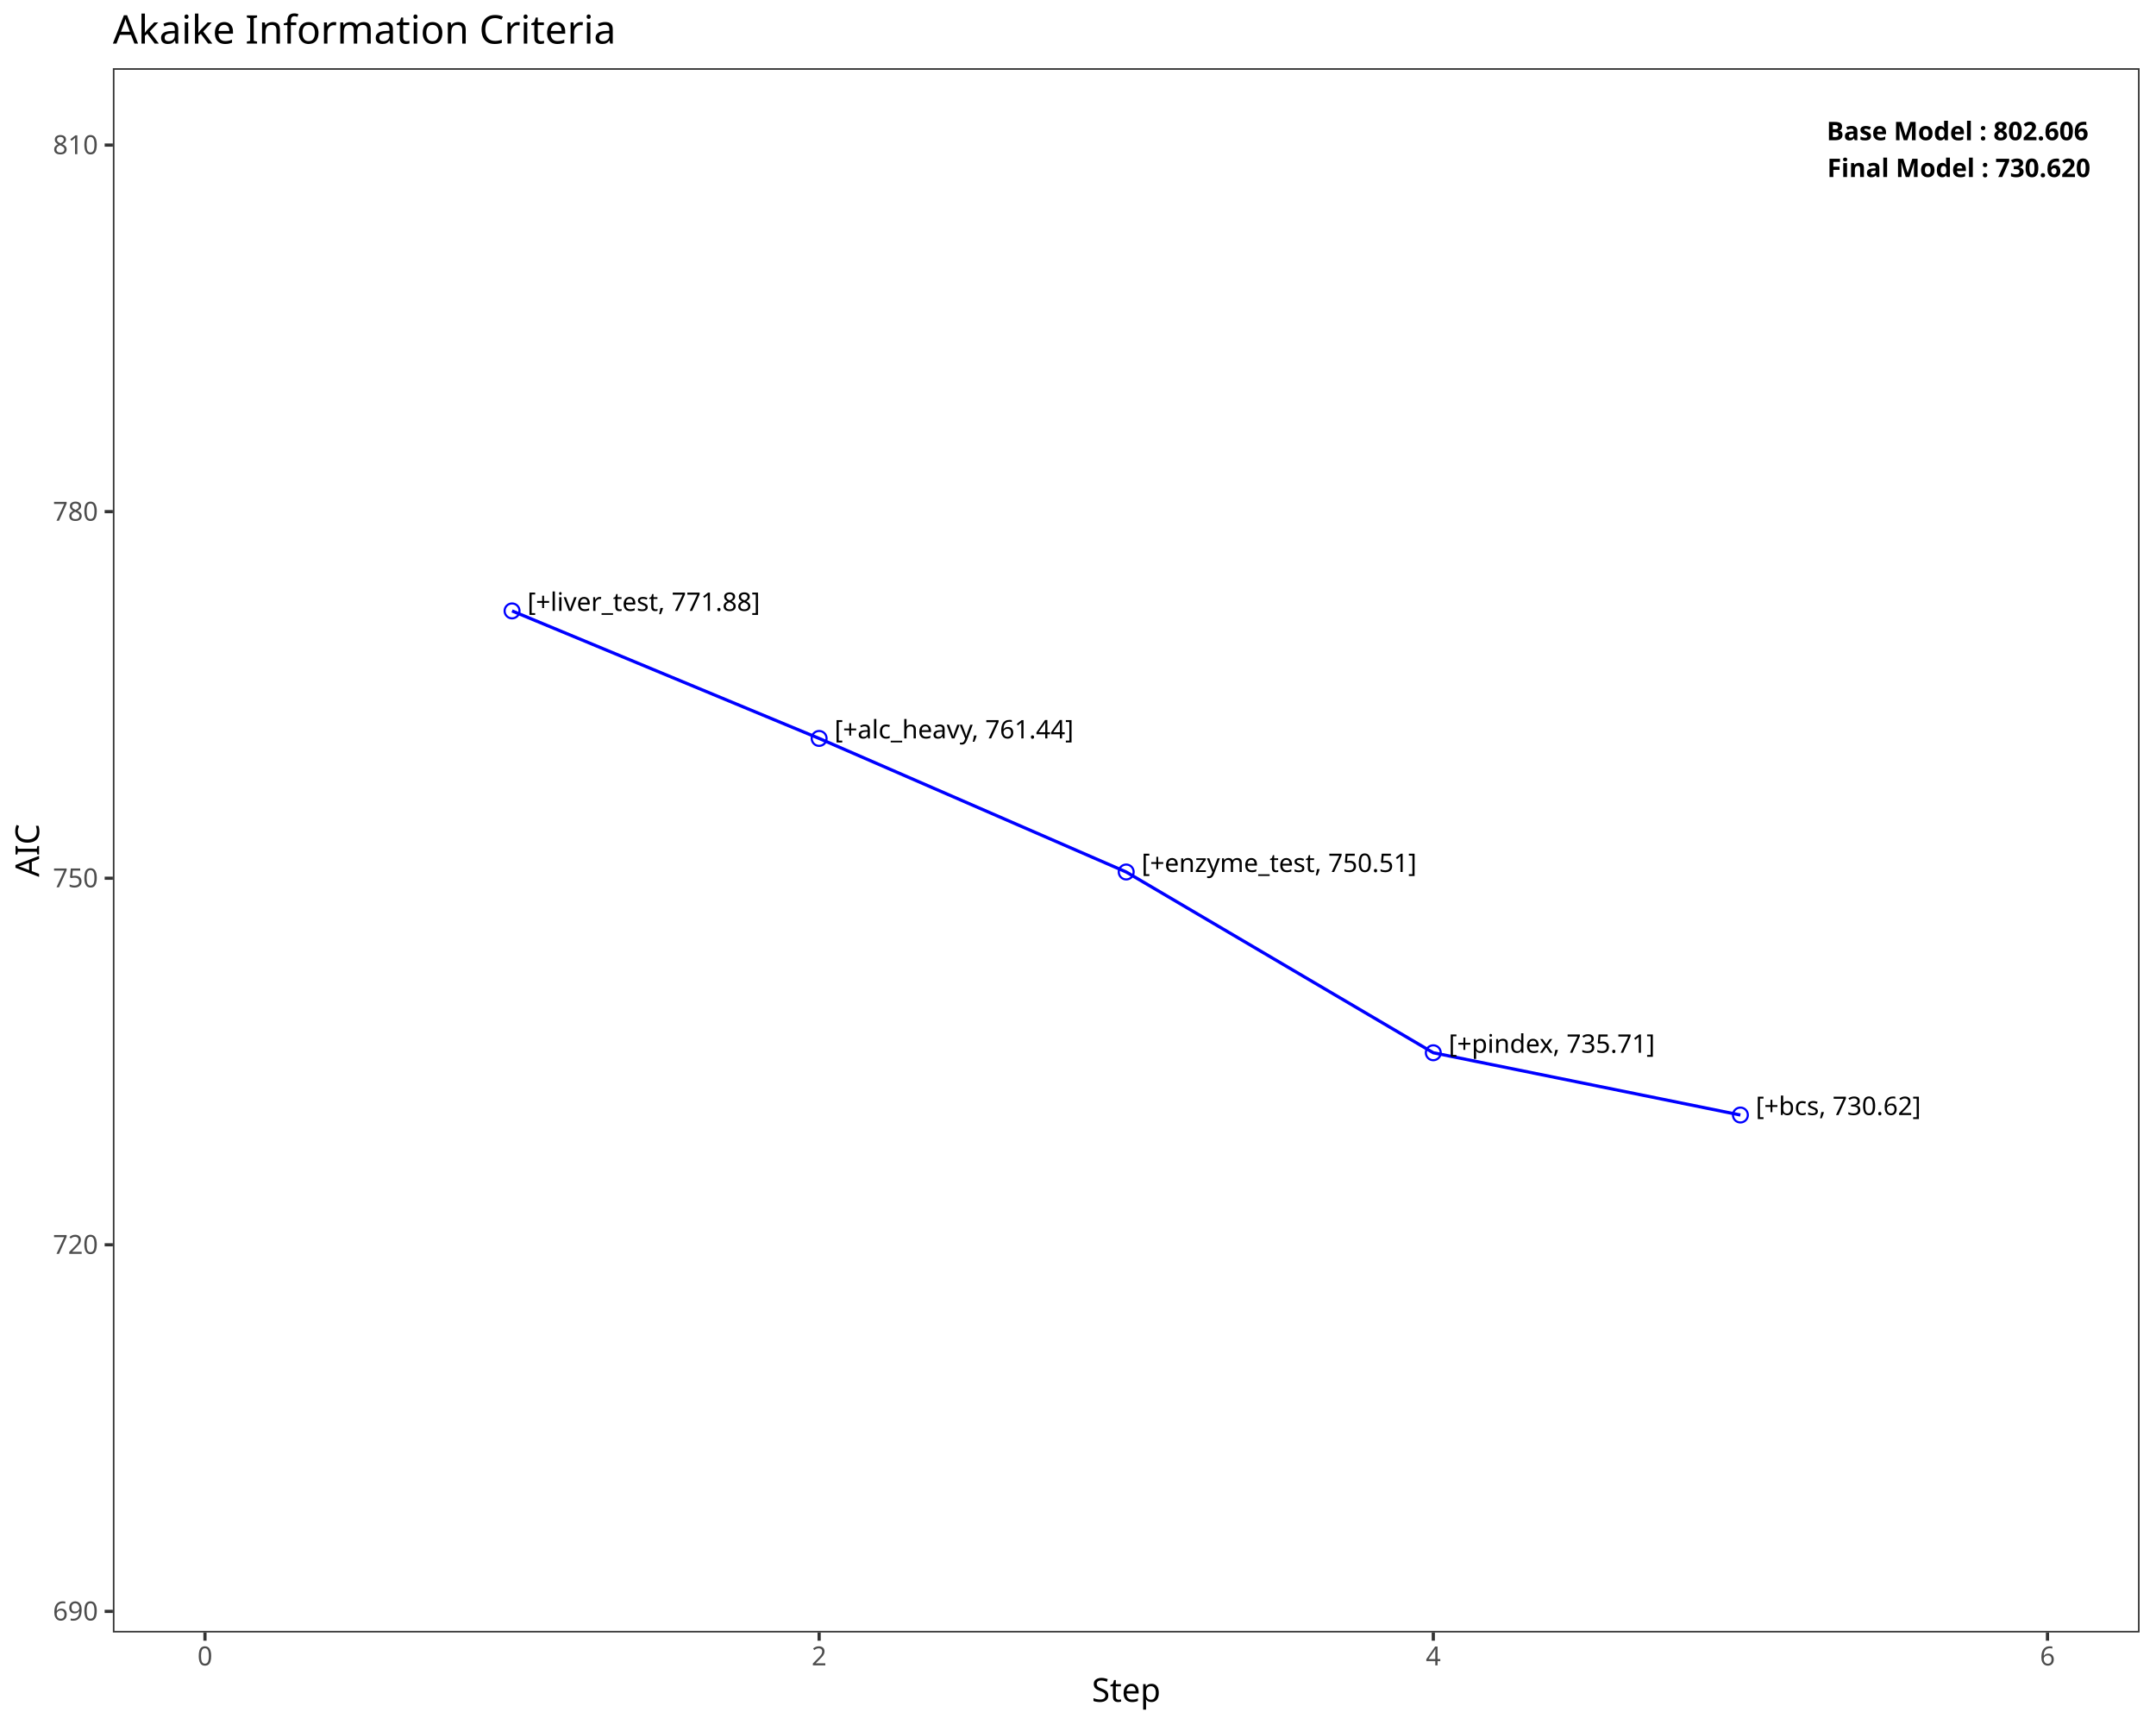
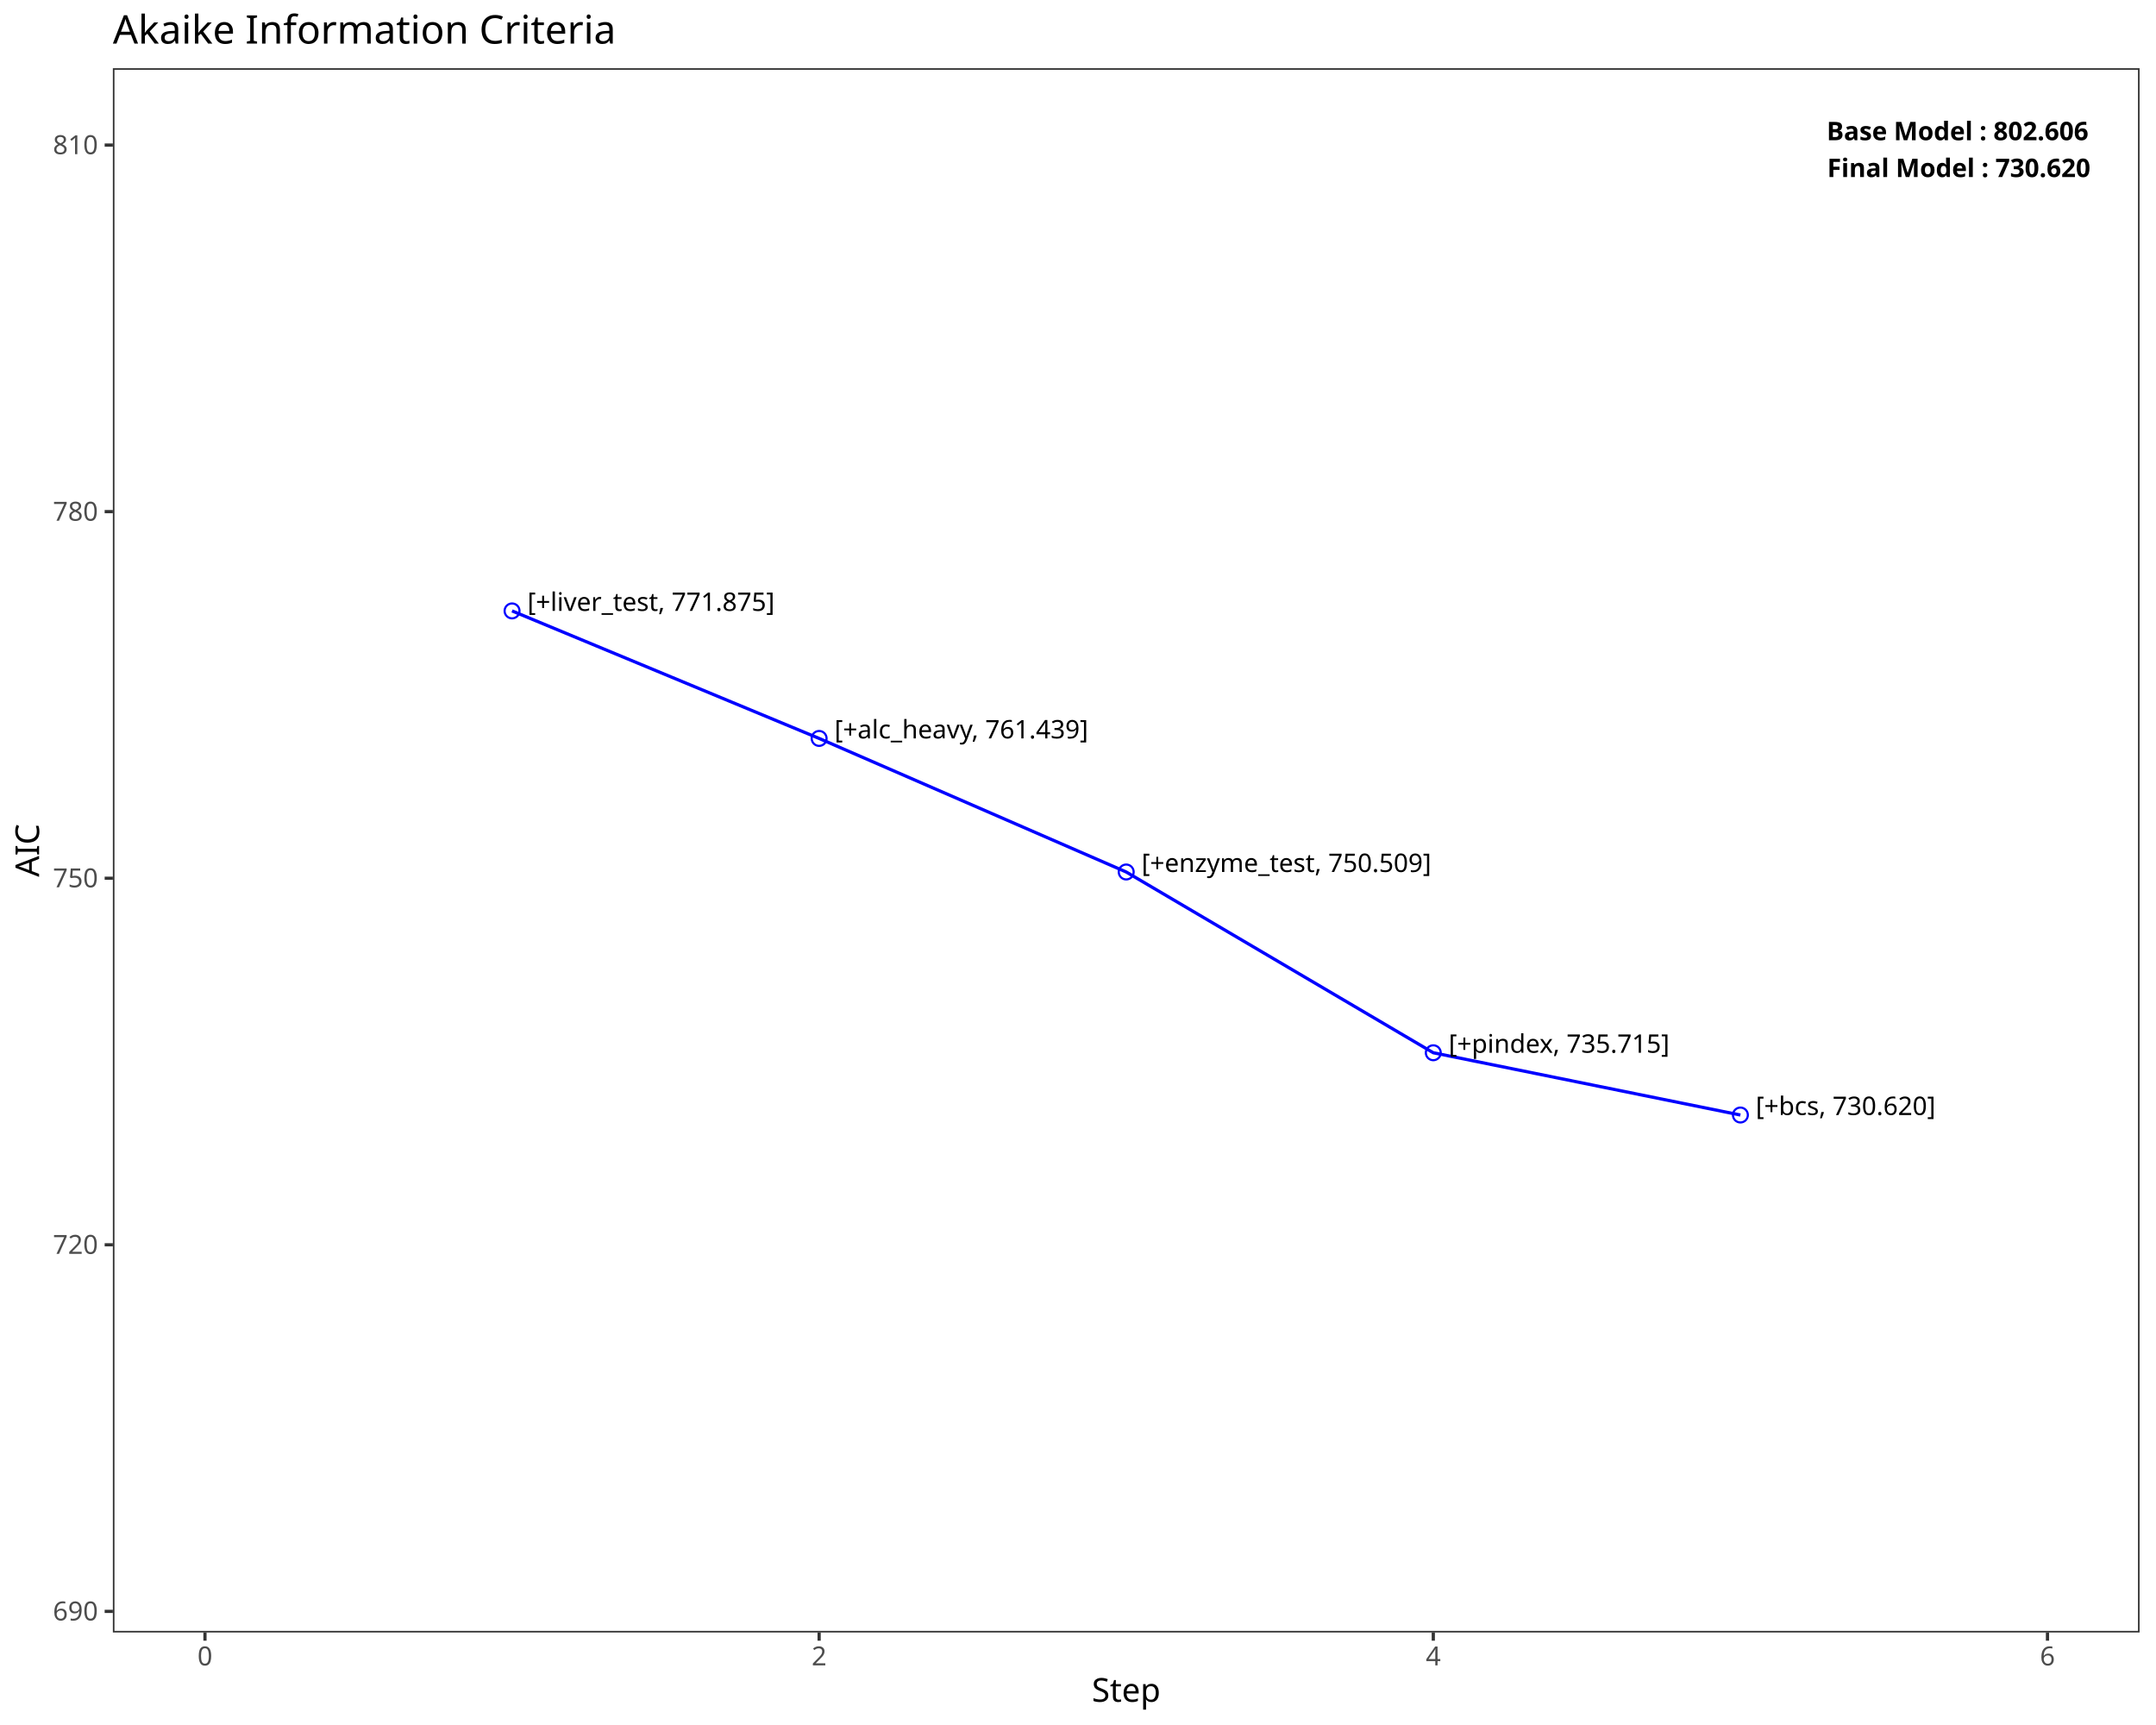
<svg xmlns="http://www.w3.org/2000/svg" class="svglite" data-engine-version="2.0" width="720.00pt" height="576.00pt" viewBox="0 0 720.00 576.00">
  <defs>
    <style type="text/css">
    .svglite line, .svglite polyline, .svglite polygon, .svglite path, .svglite rect, .svglite circle {
      fill: none;
      stroke: #000000;
      stroke-linecap: round;
      stroke-linejoin: round;
      stroke-miterlimit: 10.00;
    }
  </style>
  </defs>
  <rect width="100%" height="100%" style="stroke: none; fill: #FFFFFF;" />
  <defs>
    <clipPath id="cpMC4wMHw3MjAuMDB8MC4wMHw1NzYuMDA=">
      <rect x="0.00" y="0.00" width="720.00" height="576.00" />
    </clipPath>
  </defs>
  <g clip-path="url(#cpMC4wMHw3MjAuMDB8MC4wMHw1NzYuMDA=)">
    <rect x="0.00" y="0.00" width="720.00" height="576.00" style="stroke-width: 1.07; stroke: #FFFFFF; fill: #FFFFFF;" />
  </g>
  <defs>
    <clipPath id="cpMzcuNjl8NzE0LjUyfDIyLjc4fDU0NS4xMQ==">
      <rect x="37.69" y="22.78" width="676.83" height="522.33" />
    </clipPath>
  </defs>
  <g clip-path="url(#cpMzcuNjl8NzE0LjUyfDIyLjc4fDU0NS4xMQ==)">
    <rect x="37.69" y="22.78" width="676.83" height="522.33" style="stroke-width: 1.07; stroke: none; fill: #FFFFFF;" />
    <polyline points="171.00,203.99 273.55,246.57 376.10,291.17 478.65,351.53 581.21,372.32 " style="stroke-width: 1.07; stroke: #0000FF; stroke-linecap: butt;" />
    <circle cx="171.00" cy="203.99" r="2.49" style="stroke-width: 0.71; stroke: #0000FF;" />
    <circle cx="273.55" cy="246.57" r="2.49" style="stroke-width: 0.71; stroke: #0000FF;" />
    <circle cx="376.10" cy="291.17" r="2.49" style="stroke-width: 0.71; stroke: #0000FF;" />
    <circle cx="478.65" cy="351.53" r="2.49" style="stroke-width: 0.71; stroke: #0000FF;" />
    <circle cx="581.21" cy="372.32" r="2.49" style="stroke-width: 0.71; stroke: #0000FF;" />
-     <text x="176.13" y="203.99" style="font-size: 8.54px; font-family: sans;" textLength="74.74px" lengthAdjust="spacingAndGlyphs">[+liver_test, 771.88]</text>
-     <text x="278.68" y="246.57" style="font-size: 8.54px; font-family: sans;" textLength="79.03px" lengthAdjust="spacingAndGlyphs">[+alc_heavy, 761.44]</text>
-     <text x="381.23" y="291.17" style="font-size: 8.54px; font-family: sans;" textLength="88.99px" lengthAdjust="spacingAndGlyphs">[+enzyme_test, 750.51]</text>
-     <text x="483.78" y="351.53" style="font-size: 8.54px; font-family: sans;" textLength="65.74px" lengthAdjust="spacingAndGlyphs">[+pindex, 735.71]</text>
-     <text x="586.33" y="372.32" style="font-size: 8.54px; font-family: sans;" textLength="53.87px" lengthAdjust="spacingAndGlyphs">[+bcs, 730.62]</text>
+     <text x="176.13" y="203.99" style="font-size: 8.54px; font-family: sans;" textLength="79.49px" lengthAdjust="spacingAndGlyphs">[+liver_test, 771.875]</text>
+     <text x="278.68" y="246.57" style="font-size: 8.54px; font-family: sans;" textLength="83.78px" lengthAdjust="spacingAndGlyphs">[+alc_heavy, 761.439]</text>
+     <text x="381.23" y="291.17" style="font-size: 8.54px; font-family: sans;" textLength="93.74px" lengthAdjust="spacingAndGlyphs">[+enzyme_test, 750.509]</text>
+     <text x="483.78" y="351.53" style="font-size: 8.54px; font-family: sans;" textLength="70.49px" lengthAdjust="spacingAndGlyphs">[+pindex, 735.715]</text>
+     <text x="586.33" y="372.32" style="font-size: 8.54px; font-family: sans;" textLength="58.62px" lengthAdjust="spacingAndGlyphs">[+bcs, 730.620]</text>
    <text x="697.44" y="46.82" text-anchor="end" style="font-size: 8.54px; font-weight: bold; font-family: sans;" textLength="85.43px" lengthAdjust="spacingAndGlyphs">Base Model  : 802.606</text>
    <text x="698.10" y="59.12" text-anchor="end" style="font-size: 8.54px; font-weight: bold; font-family: sans;" textLength="82.09px" lengthAdjust="spacingAndGlyphs">Final Model : 730.620</text>
    <rect x="37.69" y="22.78" width="676.83" height="522.33" style="stroke-width: 1.07; stroke: #333333;" />
  </g>
  <g clip-path="url(#cpMC4wMHw3MjAuMDB8MC4wMHw1NzYuMDA=)">
    <text x="32.76" y="541.08" text-anchor="end" style="font-size: 8.80px; fill: #4D4D4D; font-family: sans;" textLength="14.68px" lengthAdjust="spacingAndGlyphs">690</text>
    <text x="32.76" y="418.68" text-anchor="end" style="font-size: 8.80px; fill: #4D4D4D; font-family: sans;" textLength="14.68px" lengthAdjust="spacingAndGlyphs">720</text>
    <text x="32.76" y="296.28" text-anchor="end" style="font-size: 8.80px; fill: #4D4D4D; font-family: sans;" textLength="14.68px" lengthAdjust="spacingAndGlyphs">750</text>
    <text x="32.76" y="173.87" text-anchor="end" style="font-size: 8.80px; fill: #4D4D4D; font-family: sans;" textLength="14.68px" lengthAdjust="spacingAndGlyphs">780</text>
    <text x="32.76" y="51.47" text-anchor="end" style="font-size: 8.80px; fill: #4D4D4D; font-family: sans;" textLength="14.68px" lengthAdjust="spacingAndGlyphs">810</text>
    <polyline points="34.95,538.06 37.69,538.06 " style="stroke-width: 1.07; stroke: #333333; stroke-linecap: butt;" />
    <polyline points="34.95,415.65 37.69,415.65 " style="stroke-width: 1.07; stroke: #333333; stroke-linecap: butt;" />
    <polyline points="34.95,293.25 37.69,293.25 " style="stroke-width: 1.07; stroke: #333333; stroke-linecap: butt;" />
    <polyline points="34.95,170.84 37.69,170.84 " style="stroke-width: 1.07; stroke: #333333; stroke-linecap: butt;" />
    <polyline points="34.95,48.44 37.69,48.44 " style="stroke-width: 1.07; stroke: #333333; stroke-linecap: butt;" />
    <polyline points="68.45,547.85 68.45,545.11 " style="stroke-width: 1.07; stroke: #333333; stroke-linecap: butt;" />
    <polyline points="273.55,547.85 273.55,545.11 " style="stroke-width: 1.07; stroke: #333333; stroke-linecap: butt;" />
    <polyline points="478.65,547.85 478.65,545.11 " style="stroke-width: 1.07; stroke: #333333; stroke-linecap: butt;" />
    <polyline points="683.76,547.85 683.76,545.11 " style="stroke-width: 1.07; stroke: #333333; stroke-linecap: butt;" />
    <text x="68.45" y="556.10" text-anchor="middle" style="font-size: 8.80px; fill: #4D4D4D; font-family: sans;" textLength="4.89px" lengthAdjust="spacingAndGlyphs">0</text>
    <text x="273.55" y="556.10" text-anchor="middle" style="font-size: 8.80px; fill: #4D4D4D; font-family: sans;" textLength="4.89px" lengthAdjust="spacingAndGlyphs">2</text>
    <text x="478.65" y="556.10" text-anchor="middle" style="font-size: 8.80px; fill: #4D4D4D; font-family: sans;" textLength="4.89px" lengthAdjust="spacingAndGlyphs">4</text>
    <text x="683.76" y="556.10" text-anchor="middle" style="font-size: 8.80px; fill: #4D4D4D; font-family: sans;" textLength="4.89px" lengthAdjust="spacingAndGlyphs">6</text>
    <text x="376.10" y="568.24" text-anchor="middle" style="font-size: 11.00px; font-family: sans;" textLength="22.63px" lengthAdjust="spacingAndGlyphs">Step</text>
    <text transform="translate(13.05,283.95) rotate(-90)" text-anchor="middle" style="font-size: 11.00px; font-family: sans;" textLength="18.34px" lengthAdjust="spacingAndGlyphs">AIC</text>
    <text x="37.69" y="14.56" style="font-size: 13.20px; font-family: sans;" textLength="155.54px" lengthAdjust="spacingAndGlyphs">Akaike Information Criteria</text>
  </g>
</svg>
